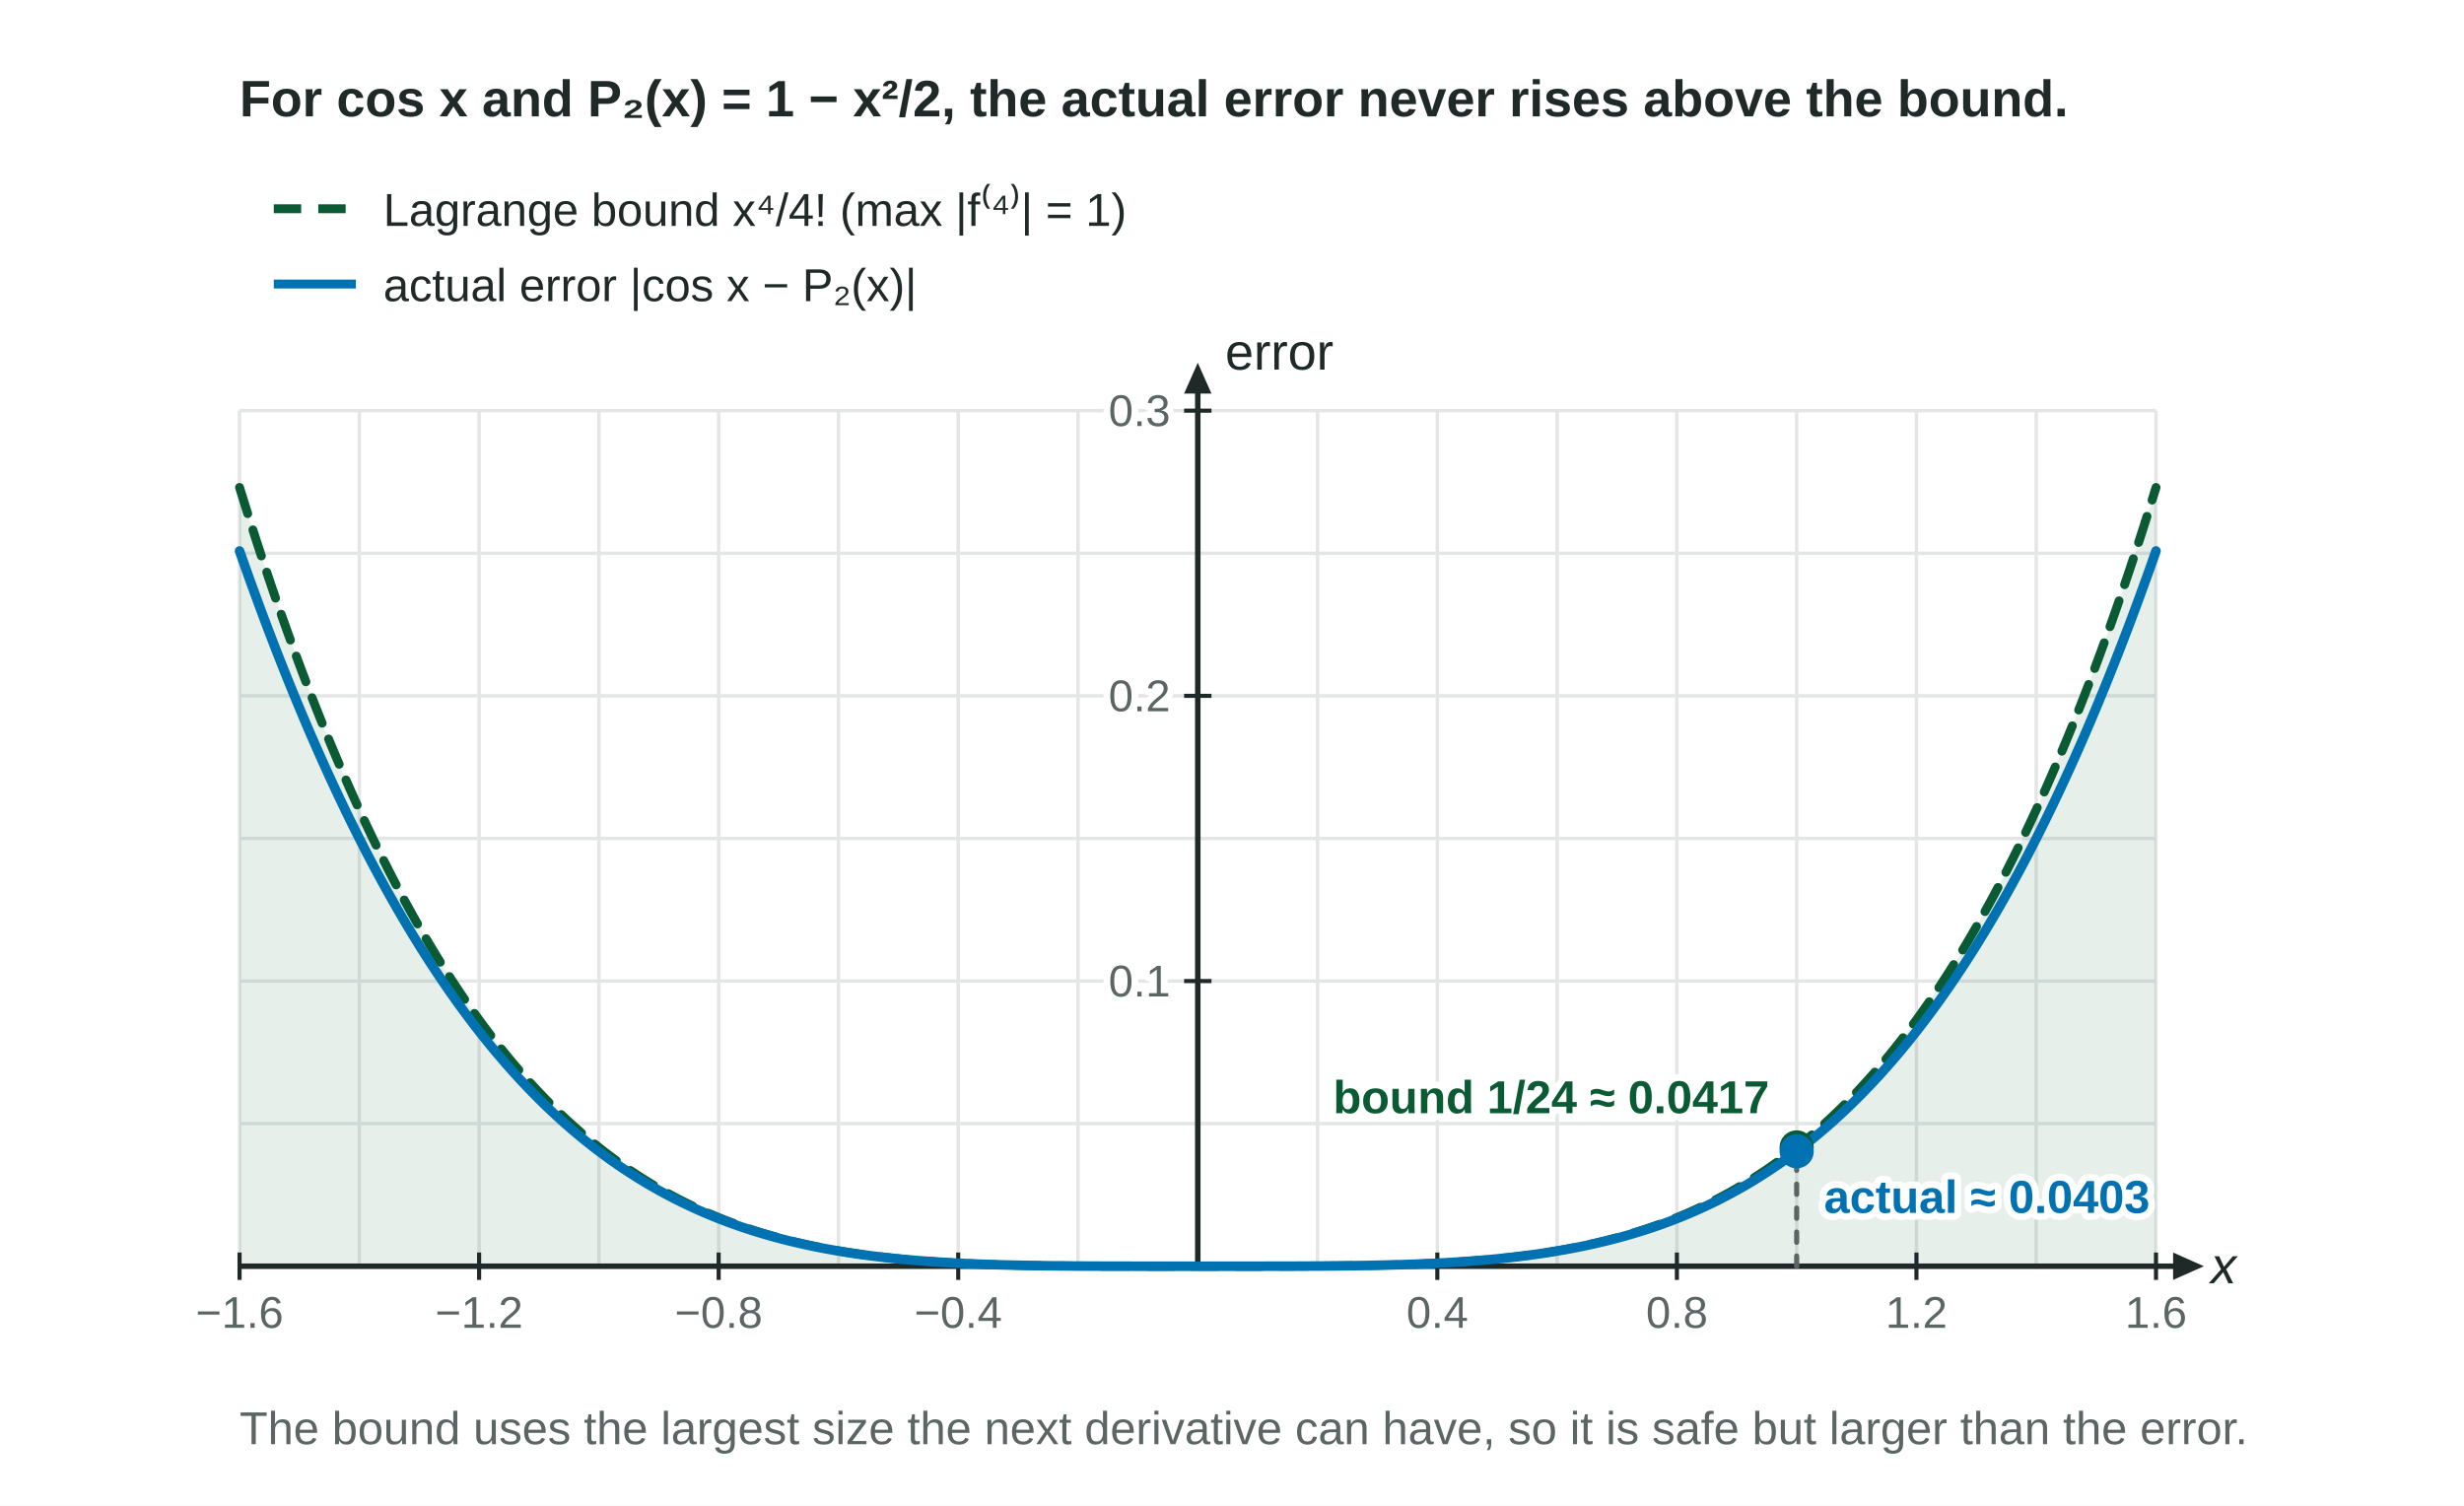
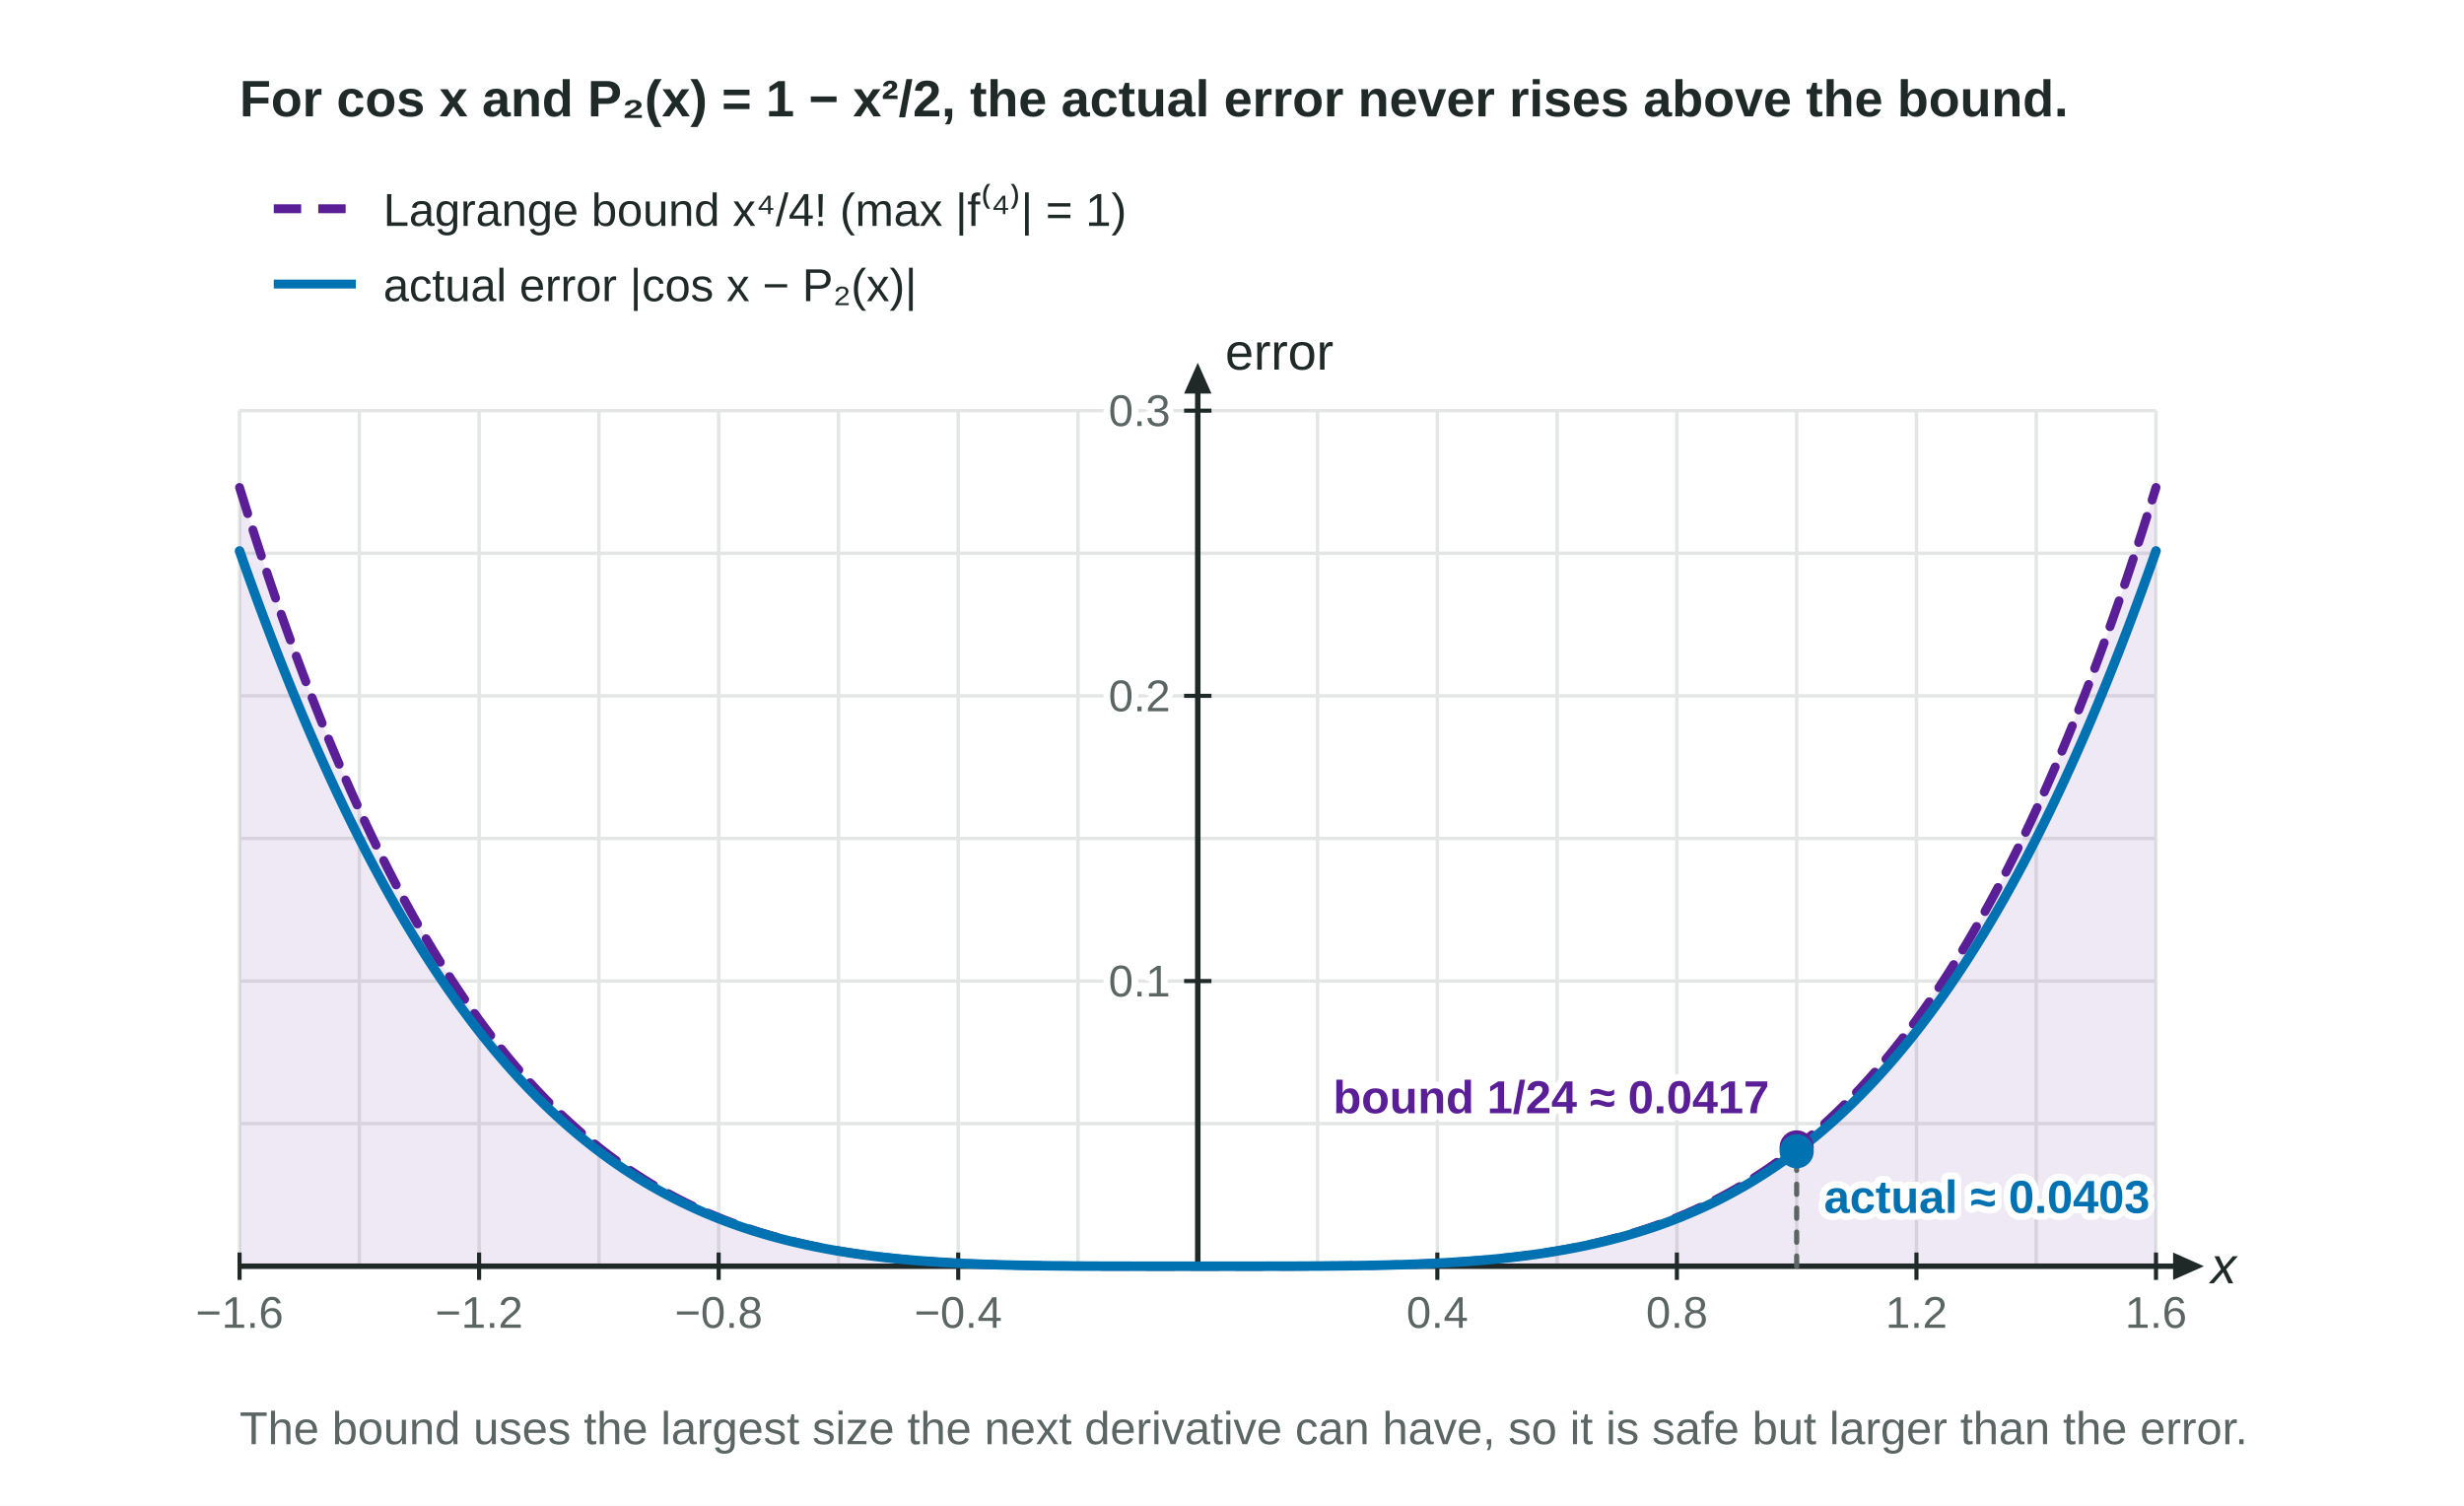
<svg xmlns="http://www.w3.org/2000/svg" viewBox="0 0 720 440" width="720" height="440" role="img" aria-labelledby="lagrange-error-cos-t lagrange-error-cos-d">
  <rect width="720" height="440" fill="#fff" />
  <g stroke="#E3E6E5" stroke-width="1">
    <line x1="70" y1="120" x2="70" y2="370" />
    <line x1="105" y1="120" x2="105" y2="370" />
    <line x1="140" y1="120" x2="140" y2="370" />
    <line x1="175" y1="120" x2="175" y2="370" />
    <line x1="210" y1="120" x2="210" y2="370" />
    <line x1="245" y1="120" x2="245" y2="370" />
    <line x1="280" y1="120" x2="280" y2="370" />
    <line x1="315" y1="120" x2="315" y2="370" />
    <line x1="350" y1="120" x2="350" y2="370" />
    <line x1="385" y1="120" x2="385" y2="370" />
    <line x1="420" y1="120" x2="420" y2="370" />
    <line x1="455" y1="120" x2="455" y2="370" />
    <line x1="490" y1="120" x2="490" y2="370" />
    <line x1="525" y1="120" x2="525" y2="370" />
    <line x1="560" y1="120" x2="560" y2="370" />
    <line x1="595" y1="120" x2="595" y2="370" />
    <line x1="630" y1="120" x2="630" y2="370" />
    <line x1="70" y1="370" x2="630" y2="370" />
    <line x1="70" y1="328.33" x2="630" y2="328.33" />
    <line x1="70" y1="286.67" x2="630" y2="286.67" />
    <line x1="70" y1="245" x2="630" y2="245" />
    <line x1="70" y1="203.33" x2="630" y2="203.33" />
    <line x1="70" y1="161.67" x2="630" y2="161.67" />
    <line x1="70" y1="120" x2="630" y2="120" />
  </g>
-   <polygon points="70,142.44 71.87,148.45 73.73,154.34 75.6,160.11 77.47,165.76 79.33,171.3 81.2,176.73 83.07,182.04 84.93,187.24 86.8,192.34 88.67,197.32 90.53,202.2 92.4,206.98 94.27,211.65 96.13,216.23 98,220.7 99.87,225.08 101.73,229.35 103.6,233.54 105.47,237.62 107.33,241.62 109.2,245.53 111.07,249.34 112.93,253.07 114.8,256.71 116.67,260.26 118.53,263.73 120.4,267.12 122.27,270.42 124.13,273.65 126,276.79 127.87,279.86 129.73,282.85 131.6,285.77 133.47,288.61 135.33,291.38 137.2,294.08 139.07,296.71 140.93,299.27 142.8,301.76 144.67,304.19 146.53,306.55 148.4,308.85 150.27,311.08 152.13,313.25 154,315.36 155.87,317.42 157.73,319.41 159.6,321.35 161.47,323.23 163.33,325.05 165.2,326.82 167.07,328.54 168.93,330.21 170.8,331.82 172.67,333.39 174.53,334.91 176.4,336.38 178.27,337.8 180.13,339.18 182,340.51 183.87,341.8 185.73,343.04 187.6,344.25 189.47,345.41 191.33,346.54 193.2,347.62 195.07,348.67 196.93,349.68 198.8,350.65 200.67,351.59 202.53,352.49 204.4,353.36 206.27,354.2 208.13,355 210,355.78 211.87,356.52 213.73,357.24 215.6,357.92 217.47,358.58 219.33,359.21 221.2,359.81 223.07,360.39 224.93,360.94 226.8,361.47 228.67,361.98 230.53,362.46 232.4,362.92 234.27,363.36 236.13,363.78 238,364.17 239.87,364.55 241.73,364.91 243.6,365.26 245.47,365.58 247.33,365.89 249.2,366.18 251.07,366.45 252.93,366.71 254.8,366.96 256.67,367.19 258.53,367.41 260.4,367.61 262.27,367.81 264.13,367.99 266,368.16 267.87,368.32 269.73,368.46 271.6,368.6 273.47,368.73 275.33,368.85 277.2,368.96 279.07,369.06 280.93,369.16 282.8,369.25 284.67,369.33 286.53,369.4 288.4,369.47 290.27,369.53 292.13,369.58 294,369.64 295.87,369.68 297.73,369.72 299.6,369.76 301.47,369.79 303.33,369.82 305.2,369.85 307.07,369.87 308.93,369.89 310.8,369.91 312.67,369.93 314.53,369.94 316.4,369.95 318.27,369.96 320.13,369.97 322,369.98 323.87,369.98 325.73,369.99 327.6,369.99 329.47,369.99 331.33,370 333.2,370 335.07,370 336.93,370 338.8,370 340.67,370 342.53,370 344.4,370 346.27,370 348.13,370 350,370 351.87,370 353.73,370 355.6,370 357.47,370 359.33,370 361.2,370 363.07,370 364.93,370 366.8,370 368.67,370 370.53,369.99 372.4,369.99 374.27,369.99 376.13,369.98 378,369.98 379.87,369.97 381.73,369.96 383.6,369.95 385.47,369.94 387.33,369.93 389.2,369.91 391.07,369.89 392.93,369.87 394.8,369.85 396.67,369.82 398.53,369.79 400.4,369.76 402.27,369.72 404.13,369.68 406,369.64 407.87,369.58 409.73,369.53 411.6,369.47 413.47,369.4 415.33,369.33 417.2,369.25 419.07,369.16 420.93,369.06 422.8,368.96 424.67,368.85 426.53,368.73 428.4,368.6 430.27,368.46 432.13,368.32 434,368.16 435.87,367.99 437.73,367.81 439.6,367.61 441.47,367.41 443.33,367.19 445.2,366.96 447.07,366.71 448.93,366.45 450.8,366.18 452.67,365.89 454.53,365.58 456.4,365.26 458.27,364.91 460.13,364.55 462,364.17 463.87,363.78 465.73,363.36 467.6,362.92 469.47,362.46 471.33,361.98 473.2,361.47 475.07,360.94 476.93,360.39 478.8,359.81 480.67,359.21 482.53,358.58 484.4,357.92 486.27,357.24 488.13,356.52 490,355.78 491.87,355 493.73,354.2 495.6,353.36 497.47,352.49 499.33,351.59 501.2,350.65 503.07,349.68 504.93,348.67 506.8,347.62 508.67,346.54 510.53,345.41 512.4,344.25 514.27,343.04 516.13,341.8 518,340.51 519.87,339.18 521.73,337.8 523.6,336.38 525.47,334.91 527.33,333.39 529.2,331.82 531.07,330.21 532.93,328.54 534.8,326.82 536.67,325.05 538.53,323.23 540.4,321.35 542.27,319.41 544.13,317.42 546,315.36 547.87,313.25 549.73,311.08 551.6,308.85 553.47,306.55 555.33,304.19 557.2,301.76 559.07,299.27 560.93,296.71 562.8,294.08 564.67,291.38 566.53,288.61 568.4,285.77 570.27,282.85 572.13,279.86 574,276.79 575.87,273.65 577.73,270.42 579.6,267.12 581.47,263.73 583.33,260.26 585.2,256.71 587.07,253.07 588.93,249.34 590.8,245.53 592.67,241.62 594.53,237.62 596.4,233.54 598.27,229.35 600.13,225.08 602,220.7 603.87,216.23 605.73,211.65 607.6,206.98 609.47,202.2 611.33,197.32 613.2,192.34 615.07,187.24 616.93,182.04 618.8,176.73 620.67,171.3 622.53,165.76 624.4,160.11 626.27,154.34 628.13,148.45 630,142.44 630,370 628.13,370 626.27,370 624.4,370 622.53,370 620.67,370 618.8,370 616.93,370 615.07,370 613.2,370 611.33,370 609.47,370 607.6,370 605.73,370 603.87,370 602,370 600.13,370 598.27,370 596.4,370 594.53,370 592.67,370 590.8,370 588.93,370 587.07,370 585.2,370 583.33,370 581.47,370 579.6,370 577.73,370 575.87,370 574,370 572.13,370 570.27,370 568.4,370 566.53,370 564.67,370 562.8,370 560.93,370 559.07,370 557.2,370 555.33,370 553.47,370 551.6,370 549.73,370 547.87,370 546,370 544.13,370 542.27,370 540.4,370 538.53,370 536.67,370 534.8,370 532.93,370 531.07,370 529.2,370 527.33,370 525.47,370 523.6,370 521.73,370 519.87,370 518,370 516.13,370 514.27,370 512.4,370 510.53,370 508.67,370 506.8,370 504.93,370 503.07,370 501.2,370 499.33,370 497.47,370 495.6,370 493.73,370 491.87,370 490,370 488.13,370 486.27,370 484.4,370 482.53,370 480.67,370 478.8,370 476.93,370 475.07,370 473.2,370 471.33,370 469.47,370 467.6,370 465.73,370 463.87,370 462,370 460.13,370 458.27,370 456.4,370 454.53,370 452.67,370 450.8,370 448.93,370 447.07,370 445.2,370 443.33,370 441.47,370 439.6,370 437.73,370 435.87,370 434,370 432.13,370 430.27,370 428.4,370 426.53,370 424.67,370 422.8,370 420.93,370 419.07,370 417.2,370 415.33,370 413.47,370 411.6,370 409.73,370 407.87,370 406,370 404.13,370 402.27,370 400.4,370 398.53,370 396.67,370 394.8,370 392.93,370 391.07,370 389.2,370 387.33,370 385.47,370 383.6,370 381.73,370 379.87,370 378,370 376.13,370 374.27,370 372.4,370 370.53,370 368.67,370 366.8,370 364.93,370 363.07,370 361.2,370 359.33,370 357.47,370 355.6,370 353.73,370 351.87,370 350,370 348.13,370 346.27,370 344.4,370 342.53,370 340.67,370 338.8,370 336.93,370 335.07,370 333.2,370 331.33,370 329.47,370 327.6,370 325.73,370 323.87,370 322,370 320.13,370 318.27,370 316.4,370 314.53,370 312.67,370 310.8,370 308.93,370 307.07,370 305.2,370 303.33,370 301.47,370 299.6,370 297.73,370 295.87,370 294,370 292.13,370 290.27,370 288.4,370 286.53,370 284.67,370 282.8,370 280.93,370 279.07,370 277.2,370 275.33,370 273.47,370 271.6,370 269.73,370 267.87,370 266,370 264.13,370 262.27,370 260.4,370 258.53,370 256.67,370 254.8,370 252.93,370 251.07,370 249.2,370 247.33,370 245.47,370 243.6,370 241.73,370 239.87,370 238,370 236.13,370 234.27,370 232.4,370 230.53,370 228.67,370 226.8,370 224.93,370 223.07,370 221.2,370 219.33,370 217.47,370 215.6,370 213.73,370 211.87,370 210,370 208.13,370 206.27,370 204.4,370 202.53,370 200.67,370 198.8,370 196.93,370 195.07,370 193.2,370 191.33,370 189.47,370 187.6,370 185.73,370 183.87,370 182,370 180.13,370 178.27,370 176.4,370 174.53,370 172.67,370 170.8,370 168.93,370 167.07,370 165.2,370 163.33,370 161.47,370 159.6,370 157.73,370 155.87,370 154,370 152.13,370 150.27,370 148.4,370 146.53,370 144.67,370 142.8,370 140.93,370 139.07,370 137.2,370 135.33,370 133.47,370 131.6,370 129.73,370 127.87,370 126,370 124.13,370 122.27,370 120.4,370 118.53,370 116.67,370 114.8,370 112.93,370 111.07,370 109.2,370 107.33,370 105.47,370 103.6,370 101.73,370 99.87,370 98,370 96.13,370 94.27,370 92.4,370 90.53,370 88.67,370 86.8,370 84.93,370 83.07,370 81.2,370 79.33,370 77.47,370 75.6,370 73.73,370 71.87,370 70,370" fill="#0A5A34" fill-opacity="0.1" stroke="none" />
+   <polygon points="70,142.44 71.87,148.45 73.73,154.34 75.6,160.11 77.47,165.76 79.33,171.3 81.2,176.73 83.07,182.04 84.93,187.24 86.8,192.34 88.67,197.32 90.53,202.2 92.4,206.98 94.27,211.65 96.13,216.23 98,220.7 99.87,225.08 101.73,229.35 103.6,233.54 105.47,237.62 107.33,241.62 109.2,245.53 111.07,249.34 112.93,253.07 114.8,256.71 116.67,260.26 118.53,263.73 120.4,267.12 122.27,270.42 124.13,273.65 126,276.79 127.87,279.86 129.73,282.85 131.6,285.77 133.47,288.61 135.33,291.38 137.2,294.08 139.07,296.71 140.93,299.27 142.8,301.76 144.67,304.19 146.53,306.55 148.4,308.85 150.27,311.08 152.13,313.25 154,315.36 155.87,317.42 157.73,319.41 159.6,321.35 161.47,323.23 163.33,325.05 165.2,326.82 167.07,328.54 168.93,330.21 170.8,331.82 172.67,333.39 174.53,334.91 176.4,336.38 178.27,337.8 180.13,339.18 182,340.51 183.87,341.8 185.73,343.04 187.6,344.25 189.47,345.41 191.33,346.54 193.2,347.62 195.07,348.67 196.93,349.68 198.8,350.65 200.67,351.59 202.53,352.49 204.4,353.36 206.27,354.2 208.13,355 210,355.78 211.87,356.52 213.73,357.24 215.6,357.92 217.47,358.58 219.33,359.21 221.2,359.81 223.07,360.39 224.93,360.94 226.8,361.47 228.67,361.98 230.53,362.46 232.4,362.92 234.27,363.36 236.13,363.78 238,364.17 239.87,364.55 241.73,364.91 243.6,365.26 245.47,365.58 247.33,365.89 249.2,366.18 251.07,366.45 252.93,366.71 254.8,366.96 256.67,367.19 258.53,367.41 260.4,367.61 262.27,367.81 264.13,367.99 266,368.16 267.87,368.32 269.73,368.46 271.6,368.6 273.47,368.73 275.33,368.85 277.2,368.96 279.07,369.06 280.93,369.16 282.8,369.25 284.67,369.33 286.53,369.4 288.4,369.47 290.27,369.53 292.13,369.58 294,369.64 295.87,369.68 297.73,369.72 299.6,369.76 301.47,369.79 303.33,369.82 305.2,369.85 307.07,369.87 308.93,369.89 310.8,369.91 312.67,369.93 314.53,369.94 316.4,369.95 318.27,369.96 320.13,369.97 322,369.98 323.87,369.98 325.73,369.99 327.6,369.99 329.47,369.99 331.33,370 333.2,370 335.07,370 336.93,370 338.8,370 340.67,370 342.53,370 344.4,370 346.27,370 348.13,370 350,370 351.87,370 353.73,370 355.6,370 357.47,370 359.33,370 361.2,370 363.07,370 364.93,370 366.8,370 368.67,370 370.53,369.99 372.4,369.99 374.27,369.99 376.13,369.98 378,369.98 379.87,369.97 381.73,369.96 383.6,369.95 385.47,369.94 387.33,369.93 389.2,369.91 391.07,369.89 392.93,369.87 394.8,369.85 396.67,369.82 398.53,369.79 400.4,369.76 402.27,369.72 404.13,369.68 406,369.64 407.87,369.58 409.73,369.53 411.6,369.47 413.47,369.4 415.33,369.33 417.2,369.25 419.07,369.16 420.93,369.06 422.8,368.96 424.67,368.85 426.53,368.73 428.4,368.6 430.27,368.46 432.13,368.32 434,368.16 435.87,367.99 437.73,367.81 439.6,367.61 441.47,367.41 443.33,367.19 445.2,366.96 447.07,366.71 448.93,366.45 450.8,366.18 452.67,365.89 454.53,365.58 456.4,365.26 458.27,364.91 460.13,364.55 462,364.17 463.87,363.78 465.73,363.36 467.6,362.92 469.47,362.46 471.33,361.98 473.2,361.47 475.07,360.94 476.93,360.39 478.8,359.81 480.67,359.21 482.53,358.58 484.4,357.92 486.27,357.24 488.13,356.52 490,355.78 491.87,355 493.73,354.2 495.6,353.36 497.47,352.49 499.33,351.59 501.2,350.65 503.07,349.68 504.93,348.67 506.8,347.62 508.67,346.54 510.53,345.41 512.4,344.25 514.27,343.04 516.13,341.8 518,340.51 519.87,339.18 521.73,337.8 523.6,336.38 525.47,334.91 527.33,333.39 529.2,331.82 531.07,330.21 532.93,328.54 534.8,326.82 536.67,325.05 538.53,323.23 540.4,321.35 542.27,319.41 544.13,317.42 546,315.36 547.87,313.25 549.73,311.08 551.6,308.85 553.47,306.55 555.33,304.19 557.2,301.76 559.07,299.27 560.93,296.71 562.8,294.08 564.67,291.38 566.53,288.61 568.4,285.77 570.27,282.85 572.13,279.86 574,276.79 575.87,273.65 577.73,270.42 579.6,267.12 581.47,263.73 583.33,260.26 585.2,256.71 587.07,253.07 588.93,249.34 590.8,245.53 592.67,241.62 594.53,237.62 596.4,233.54 598.27,229.35 600.13,225.08 602,220.7 603.87,216.23 605.73,211.65 607.6,206.98 609.47,202.2 611.33,197.32 613.2,192.34 615.07,187.24 616.93,182.04 618.8,176.73 620.67,171.3 622.53,165.76 624.4,160.11 626.27,154.34 628.13,148.45 630,142.44 630,370 628.13,370 626.27,370 624.4,370 622.53,370 620.67,370 618.8,370 616.93,370 615.07,370 613.2,370 611.33,370 609.47,370 607.6,370 605.73,370 603.87,370 602,370 600.13,370 598.27,370 596.4,370 594.53,370 592.67,370 590.8,370 588.93,370 587.07,370 585.2,370 583.33,370 581.47,370 579.6,370 577.73,370 575.87,370 574,370 572.13,370 570.27,370 568.4,370 566.53,370 564.67,370 562.8,370 560.93,370 559.07,370 557.2,370 555.33,370 553.47,370 551.6,370 549.73,370 547.87,370 546,370 544.13,370 542.27,370 540.4,370 538.53,370 536.67,370 534.8,370 532.93,370 531.07,370 529.2,370 527.33,370 525.47,370 523.6,370 521.73,370 519.87,370 518,370 516.13,370 514.27,370 512.4,370 510.53,370 508.67,370 506.8,370 504.93,370 503.07,370 501.2,370 499.33,370 497.47,370 495.6,370 493.73,370 491.87,370 490,370 488.13,370 486.27,370 484.4,370 482.53,370 480.67,370 478.8,370 476.93,370 475.07,370 473.2,370 471.33,370 469.47,370 467.6,370 465.73,370 463.87,370 462,370 460.13,370 458.27,370 456.4,370 454.53,370 452.67,370 450.8,370 448.93,370 447.07,370 445.2,370 443.33,370 441.47,370 439.6,370 437.73,370 435.87,370 434,370 432.13,370 430.27,370 428.4,370 426.53,370 424.67,370 422.8,370 420.93,370 419.07,370 417.2,370 415.33,370 413.47,370 411.6,370 409.73,370 407.87,370 406,370 404.13,370 402.27,370 400.4,370 398.53,370 396.67,370 394.8,370 392.93,370 391.07,370 389.2,370 387.33,370 385.47,370 383.6,370 381.73,370 379.87,370 378,370 376.13,370 374.27,370 372.4,370 370.53,370 368.67,370 366.8,370 364.93,370 363.07,370 361.2,370 359.33,370 357.47,370 355.6,370 353.73,370 351.87,370 350,370 348.13,370 346.27,370 344.4,370 342.53,370 340.67,370 338.8,370 336.93,370 335.07,370 333.2,370 331.33,370 329.47,370 327.6,370 325.73,370 323.87,370 322,370 320.13,370 318.27,370 316.4,370 314.53,370 312.67,370 310.8,370 308.93,370 307.07,370 305.2,370 303.33,370 301.47,370 299.6,370 297.73,370 295.87,370 294,370 292.13,370 290.27,370 288.4,370 286.53,370 284.67,370 282.8,370 280.93,370 279.07,370 277.2,370 275.33,370 273.47,370 271.6,370 269.73,370 267.87,370 266,370 264.13,370 262.27,370 260.4,370 258.53,370 256.67,370 254.8,370 252.93,370 251.07,370 249.2,370 247.33,370 245.47,370 243.6,370 241.73,370 239.87,370 238,370 236.13,370 234.27,370 232.4,370 230.53,370 228.67,370 226.8,370 224.93,370 223.07,370 221.2,370 219.33,370 217.47,370 215.6,370 213.73,370 211.87,370 210,370 208.13,370 206.27,370 204.4,370 202.53,370 200.67,370 198.8,370 196.93,370 195.07,370 193.2,370 191.33,370 189.47,370 187.6,370 185.73,370 183.87,370 182,370 180.13,370 178.27,370 176.4,370 174.53,370 172.67,370 170.8,370 168.93,370 167.07,370 165.2,370 163.33,370 161.47,370 159.6,370 157.73,370 155.87,370 154,370 152.13,370 150.27,370 148.4,370 146.53,370 144.67,370 142.8,370 140.93,370 139.07,370 137.2,370 135.33,370 133.47,370 131.6,370 129.73,370 127.87,370 126,370 124.13,370 122.27,370 120.4,370 118.53,370 116.67,370 114.8,370 112.93,370 111.07,370 109.2,370 107.33,370 105.47,370 103.6,370 101.73,370 99.87,370 98,370 96.13,370 94.27,370 92.4,370 90.53,370 88.67,370 86.8,370 84.93,370 83.07,370 81.2,370 79.33,370 77.47,370 75.6,370 73.73,370 71.87,370 70,370" fill="#5A1E96" fill-opacity="0.1" stroke="none" />
  <g stroke="#1F2A28" stroke-width="1.6">
    <line x1="70" y1="370" x2="638" y2="370" />
    <line x1="350" y1="370" x2="350" y2="112" />
  </g>
  <polygon fill="#1F2A28" points="644,370 635,366 635,374" />
  <polygon fill="#1F2A28" points="350,106 346,115 354,115" />
  <line x1="70" y1="366" x2="70" y2="374" stroke="#1F2A28" stroke-width="1.2" />
  <text x="70" y="388" font-family="Arial, Helvetica, sans-serif" font-size="13" fill="#5B6664" text-anchor="middle" font-weight="normal" paint-order="stroke" stroke="#fff" stroke-width="4" stroke-linejoin="round">
    <tspan>−1.6</tspan>
  </text>
  <line x1="140" y1="366" x2="140" y2="374" stroke="#1F2A28" stroke-width="1.2" />
  <text x="140" y="388" font-family="Arial, Helvetica, sans-serif" font-size="13" fill="#5B6664" text-anchor="middle" font-weight="normal" paint-order="stroke" stroke="#fff" stroke-width="4" stroke-linejoin="round">
    <tspan>−1.2</tspan>
  </text>
  <line x1="210" y1="366" x2="210" y2="374" stroke="#1F2A28" stroke-width="1.2" />
  <text x="210" y="388" font-family="Arial, Helvetica, sans-serif" font-size="13" fill="#5B6664" text-anchor="middle" font-weight="normal" paint-order="stroke" stroke="#fff" stroke-width="4" stroke-linejoin="round">
    <tspan>−0.8</tspan>
  </text>
  <line x1="280" y1="366" x2="280" y2="374" stroke="#1F2A28" stroke-width="1.2" />
  <text x="280" y="388" font-family="Arial, Helvetica, sans-serif" font-size="13" fill="#5B6664" text-anchor="middle" font-weight="normal" paint-order="stroke" stroke="#fff" stroke-width="4" stroke-linejoin="round">
    <tspan>−0.4</tspan>
  </text>
  <line x1="420" y1="366" x2="420" y2="374" stroke="#1F2A28" stroke-width="1.2" />
  <text x="420" y="388" font-family="Arial, Helvetica, sans-serif" font-size="13" fill="#5B6664" text-anchor="middle" font-weight="normal" paint-order="stroke" stroke="#fff" stroke-width="4" stroke-linejoin="round">
    <tspan>0.4</tspan>
  </text>
  <line x1="490" y1="366" x2="490" y2="374" stroke="#1F2A28" stroke-width="1.2" />
  <text x="490" y="388" font-family="Arial, Helvetica, sans-serif" font-size="13" fill="#5B6664" text-anchor="middle" font-weight="normal" paint-order="stroke" stroke="#fff" stroke-width="4" stroke-linejoin="round">
    <tspan>0.8</tspan>
  </text>
  <line x1="560" y1="366" x2="560" y2="374" stroke="#1F2A28" stroke-width="1.2" />
  <text x="560" y="388" font-family="Arial, Helvetica, sans-serif" font-size="13" fill="#5B6664" text-anchor="middle" font-weight="normal" paint-order="stroke" stroke="#fff" stroke-width="4" stroke-linejoin="round">
    <tspan>1.2</tspan>
  </text>
  <line x1="630" y1="366" x2="630" y2="374" stroke="#1F2A28" stroke-width="1.2" />
  <text x="630" y="388" font-family="Arial, Helvetica, sans-serif" font-size="13" fill="#5B6664" text-anchor="middle" font-weight="normal" paint-order="stroke" stroke="#fff" stroke-width="4" stroke-linejoin="round">
    <tspan>1.6</tspan>
  </text>
  <line x1="346" y1="286.67" x2="354" y2="286.67" stroke="#1F2A28" stroke-width="1.2" />
  <text x="342" y="291.17" font-family="Arial, Helvetica, sans-serif" font-size="13" fill="#5B6664" text-anchor="end" font-weight="normal" paint-order="stroke" stroke="#fff" stroke-width="4" stroke-linejoin="round">
    <tspan>0.1</tspan>
  </text>
  <line x1="346" y1="203.33" x2="354" y2="203.33" stroke="#1F2A28" stroke-width="1.2" />
  <text x="342" y="207.83" font-family="Arial, Helvetica, sans-serif" font-size="13" fill="#5B6664" text-anchor="end" font-weight="normal" paint-order="stroke" stroke="#fff" stroke-width="4" stroke-linejoin="round">
    <tspan>0.2</tspan>
  </text>
  <line x1="346" y1="120" x2="354" y2="120" stroke="#1F2A28" stroke-width="1.2" />
  <text x="342" y="124.5" font-family="Arial, Helvetica, sans-serif" font-size="13" fill="#5B6664" text-anchor="end" font-weight="normal" paint-order="stroke" stroke="#fff" stroke-width="4" stroke-linejoin="round">
    <tspan>0.3</tspan>
  </text>
  <text x="646" y="375" font-family="Arial, Helvetica, sans-serif" font-size="15" fill="#1F2A28" text-anchor="start" font-weight="normal">
    <tspan font-style="italic">x</tspan>
  </text>
  <text x="358" y="108" font-family="Arial, Helvetica, sans-serif" font-size="15" fill="#1F2A28" text-anchor="start" font-weight="normal">
    <tspan>error</tspan>
  </text>
-   <path d="M70 142.44L71.4 146.96L72.8 151.41L74.2 155.79L75.6 160.11L77 164.36L78.4 168.55L79.8 172.67L81.2 176.73L82.6 180.72L84 184.65L85.4 188.53L86.8 192.34L88.2 196.09L89.6 199.78L91 203.41L92.4 206.98L93.8 210.5L95.2 213.95L96.6 217.36L98 220.7L99.4 223.99L100.8 227.23L102.2 230.41L103.6 233.54L105 236.61L106.4 239.63L107.8 242.61L109.2 245.53L110.6 248.39L112 251.21L113.4 253.98L114.8 256.71L116.2 259.38L117.6 262.01L119 264.58L120.4 267.12L121.8 269.6L123.2 272.04L124.6 274.44L126 276.79L127.4 279.1L128.8 281.37L130.2 283.59L131.6 285.77L133 287.91L134.4 290.01L135.8 292.06L137.2 294.08L138.6 296.06L140 298L141.4 299.9L142.8 301.76L144.2 303.59L145.6 305.38L147 307.13L148.4 308.85L149.8 310.53L151.2 312.17L152.6 313.79L154 315.36L155.4 316.91L156.8 318.42L158.2 319.9L159.6 321.35L161 322.76L162.4 324.15L163.8 325.5L165.2 326.82L166.6 328.12L168 329.38L169.4 330.62L170.8 331.82L172.2 333L173.6 334.15L175 335.28L176.4 336.38L177.8 337.45L179.2 338.49L180.6 339.51L182 340.51L183.4 341.48L184.8 342.43L186.2 343.35L187.6 344.25L189 345.13L190.4 345.98L191.8 346.81L193.2 347.62L194.6 348.41L196 349.18L197.4 349.92L198.8 350.65L200.2 351.36L201.6 352.04L203 352.71L204.4 353.36L205.8 353.99L207.2 354.61L208.6 355.2L210 355.78L211.4 356.34L212.8 356.88L214.2 357.41L215.6 357.92L217 358.42L218.4 358.9L219.8 359.36L221.2 359.81L222.6 360.25L224 360.67L225.4 361.08L226.8 361.47L228.2 361.85L229.6 362.22L231 362.58L232.4 362.92L233.8 363.25L235.2 363.57L236.6 363.88L238 364.17L239.4 364.46L240.8 364.74L242.2 365L243.6 365.26L245 365.5L246.4 365.74L247.8 365.96L249.2 366.18L250.6 366.39L252 366.59L253.4 366.78L254.8 366.96L256.2 367.13L257.6 367.3L259 367.46L260.4 367.61L261.8 367.76L263.2 367.9L264.6 368.03L266 368.16L267.4 368.28L268.8 368.39L270.2 368.5L271.6 368.6L273 368.7L274.4 368.79L275.8 368.88L277.2 368.96L278.6 369.04L280 369.11L281.4 369.18L282.8 369.25L284.2 369.31L285.6 369.36L287 369.42L288.4 369.47L289.8 369.51L291.2 369.56L292.6 369.6L294 369.64L295.4 369.67L296.8 369.7L298.2 369.73L299.6 369.76L301 369.79L302.4 369.81L303.8 369.83L305.2 369.85L306.6 369.87L308 369.88L309.4 369.9L310.8 369.91L312.2 369.92L313.6 369.94L315 369.94L316.4 369.95L317.8 369.96L319.2 369.97L320.6 369.97L322 369.98L323.4 369.98L324.8 369.99L326.2 369.99L327.6 369.99L329 369.99L330.4 369.99L331.8 370L333.2 370L334.6 370L336 370L337.4 370L338.8 370L340.2 370L341.6 370L343 370L344.4 370L345.8 370L347.2 370L348.6 370L350 370L351.4 370L352.8 370L354.2 370L355.6 370L357 370L358.4 370L359.8 370L361.2 370L362.6 370L364 370L365.4 370L366.8 370L368.2 370L369.6 369.99L371 369.99L372.4 369.99L373.8 369.99L375.2 369.99L376.6 369.98L378 369.98L379.4 369.97L380.8 369.97L382.2 369.96L383.6 369.95L385 369.94L386.4 369.94L387.8 369.92L389.2 369.91L390.6 369.9L392 369.88L393.4 369.87L394.8 369.85L396.2 369.83L397.6 369.81L399 369.79L400.4 369.76L401.8 369.73L403.2 369.7L404.6 369.67L406 369.64L407.4 369.6L408.8 369.56L410.2 369.51L411.6 369.47L413 369.42L414.4 369.36L415.8 369.31L417.2 369.25L418.6 369.18L420 369.11L421.4 369.04L422.8 368.96L424.2 368.88L425.6 368.79L427 368.7L428.4 368.6L429.8 368.5L431.2 368.39L432.6 368.28L434 368.16L435.4 368.03L436.8 367.9L438.2 367.76L439.6 367.61L441 367.46L442.4 367.3L443.8 367.13L445.2 366.96L446.6 366.78L448 366.59L449.4 366.39L450.8 366.18L452.2 365.96L453.6 365.74L455 365.5L456.4 365.26L457.8 365L459.2 364.74L460.6 364.46L462 364.17L463.4 363.88L464.8 363.57L466.2 363.25L467.6 362.92L469 362.58L470.4 362.22L471.8 361.85L473.2 361.47L474.6 361.08L476 360.67L477.4 360.25L478.8 359.81L480.2 359.36L481.6 358.9L483 358.42L484.4 357.92L485.8 357.41L487.2 356.88L488.6 356.34L490 355.78L491.4 355.2L492.8 354.61L494.2 353.99L495.6 353.36L497 352.71L498.4 352.04L499.8 351.36L501.2 350.65L502.6 349.92L504 349.18L505.4 348.41L506.8 347.62L508.2 346.81L509.6 345.98L511 345.13L512.4 344.25L513.8 343.35L515.2 342.43L516.6 341.48L518 340.51L519.4 339.51L520.8 338.49L522.2 337.45L523.6 336.38L525 335.28L526.4 334.15L527.8 333L529.2 331.82L530.6 330.62L532 329.38L533.4 328.12L534.8 326.82L536.2 325.5L537.6 324.15L539 322.76L540.4 321.35L541.8 319.9L543.2 318.42L544.6 316.91L546 315.36L547.4 313.79L548.8 312.17L550.2 310.53L551.6 308.85L553 307.13L554.4 305.38L555.8 303.59L557.2 301.76L558.6 299.9L560 298L561.4 296.06L562.8 294.08L564.2 292.06L565.6 290.01L567 287.91L568.4 285.77L569.8 283.59L571.2 281.37L572.6 279.1L574 276.79L575.4 274.44L576.8 272.04L578.2 269.6L579.6 267.12L581 264.58L582.4 262.01L583.8 259.38L585.2 256.71L586.6 253.98L588 251.21L589.4 248.39L590.8 245.53L592.2 242.61L593.6 239.63L595 236.61L596.4 233.54L597.8 230.41L599.2 227.23L600.6 223.99L602 220.7L603.4 217.36L604.8 213.95L606.2 210.5L607.6 206.98L609 203.41L610.4 199.78L611.8 196.09L613.2 192.34L614.6 188.53L616 184.65L617.4 180.72L618.8 176.73L620.2 172.67L621.6 168.55L623 164.36L624.4 160.11L625.8 155.79L627.2 151.41L628.6 146.96L630 142.44" fill="none" stroke="#0A5A34" stroke-width="2.6" stroke-linejoin="round" stroke-linecap="round" stroke-dasharray="8 5" />
+   <path d="M70 142.44L71.4 146.96L72.8 151.41L74.2 155.79L75.6 160.11L77 164.36L78.4 168.55L79.8 172.67L81.2 176.73L82.6 180.72L84 184.65L85.4 188.53L86.8 192.34L88.2 196.09L89.6 199.78L91 203.41L92.4 206.98L93.8 210.5L95.2 213.95L96.6 217.36L98 220.7L99.4 223.99L100.8 227.23L102.2 230.41L103.6 233.54L105 236.61L106.4 239.63L107.8 242.61L109.2 245.53L110.6 248.39L112 251.21L113.4 253.98L114.8 256.71L116.2 259.38L117.6 262.01L119 264.58L120.4 267.12L121.8 269.6L123.2 272.04L124.6 274.44L126 276.79L127.4 279.1L128.8 281.37L130.2 283.59L131.6 285.77L133 287.91L134.4 290.01L135.8 292.06L137.2 294.08L138.6 296.06L140 298L141.4 299.9L142.8 301.76L144.2 303.59L145.6 305.38L147 307.13L148.4 308.85L149.8 310.53L151.2 312.17L152.6 313.79L154 315.36L155.4 316.91L156.8 318.42L158.2 319.9L159.6 321.35L161 322.76L162.4 324.15L163.8 325.5L165.2 326.82L166.6 328.12L168 329.38L169.4 330.62L170.8 331.82L172.2 333L173.6 334.15L175 335.28L176.4 336.38L177.8 337.45L179.2 338.49L180.6 339.51L182 340.51L183.4 341.48L184.8 342.43L186.2 343.35L187.6 344.25L189 345.13L190.4 345.98L191.8 346.81L193.2 347.62L194.6 348.41L196 349.18L197.4 349.92L198.8 350.65L200.2 351.36L201.6 352.04L203 352.71L204.4 353.36L205.8 353.99L207.2 354.61L208.6 355.2L210 355.78L211.4 356.34L212.8 356.88L214.2 357.41L215.6 357.92L217 358.42L218.4 358.9L219.8 359.36L221.2 359.81L222.6 360.25L224 360.67L225.4 361.08L226.8 361.47L228.2 361.85L229.6 362.22L231 362.58L232.4 362.92L233.8 363.25L235.2 363.57L236.6 363.88L238 364.17L239.4 364.46L240.8 364.74L242.2 365L243.6 365.26L245 365.5L246.4 365.74L247.8 365.96L249.2 366.18L250.6 366.39L252 366.59L253.4 366.78L254.8 366.96L256.2 367.13L257.6 367.3L259 367.46L260.4 367.61L261.8 367.76L263.2 367.9L264.6 368.03L266 368.16L267.4 368.28L268.8 368.39L270.2 368.5L271.6 368.6L273 368.7L274.4 368.79L275.8 368.88L277.2 368.96L278.6 369.04L280 369.11L281.4 369.18L282.8 369.25L284.2 369.31L285.6 369.36L287 369.42L288.4 369.47L289.8 369.51L291.2 369.56L292.6 369.6L294 369.64L295.4 369.67L296.8 369.7L298.2 369.73L299.6 369.76L301 369.79L302.4 369.81L303.8 369.83L305.2 369.85L306.6 369.87L308 369.88L309.4 369.9L310.8 369.91L312.2 369.92L313.6 369.94L315 369.94L316.4 369.95L317.8 369.96L319.2 369.97L320.6 369.97L322 369.98L323.4 369.98L324.8 369.99L326.2 369.99L327.6 369.99L329 369.99L330.4 369.99L331.8 370L333.2 370L334.6 370L336 370L337.4 370L338.8 370L340.2 370L341.6 370L343 370L344.4 370L345.8 370L347.2 370L348.6 370L350 370L351.4 370L352.8 370L354.2 370L355.6 370L357 370L358.4 370L359.8 370L361.2 370L362.6 370L364 370L365.4 370L366.8 370L368.2 370L369.6 369.99L371 369.99L372.4 369.99L373.8 369.99L375.2 369.99L376.6 369.98L378 369.98L379.4 369.97L380.8 369.97L382.2 369.96L383.6 369.95L385 369.94L386.4 369.94L387.8 369.92L389.2 369.91L390.6 369.9L392 369.88L393.4 369.87L394.8 369.85L396.2 369.83L397.6 369.81L399 369.79L400.4 369.76L401.8 369.73L403.2 369.7L404.6 369.67L406 369.64L407.4 369.6L408.8 369.56L410.2 369.51L411.6 369.47L413 369.42L414.4 369.36L415.8 369.31L417.2 369.25L418.6 369.18L420 369.11L421.4 369.04L422.8 368.96L424.2 368.88L425.6 368.79L427 368.7L428.4 368.6L429.8 368.5L431.2 368.39L432.6 368.28L434 368.16L435.4 368.03L436.8 367.9L438.2 367.76L439.6 367.61L441 367.46L442.4 367.3L443.8 367.13L445.2 366.96L446.6 366.78L448 366.59L449.4 366.39L450.8 366.18L452.2 365.96L453.6 365.74L455 365.5L456.4 365.26L457.8 365L459.2 364.74L460.6 364.46L462 364.17L463.4 363.88L464.8 363.57L466.2 363.25L467.6 362.92L469 362.58L470.4 362.22L471.8 361.85L473.2 361.47L474.6 361.08L476 360.67L477.4 360.25L478.8 359.81L480.2 359.36L481.6 358.9L483 358.42L484.4 357.92L485.8 357.41L487.2 356.88L488.6 356.34L490 355.78L491.4 355.2L492.8 354.61L494.2 353.99L495.6 353.36L497 352.71L498.4 352.04L499.8 351.36L501.2 350.65L502.6 349.92L504 349.18L505.4 348.41L506.8 347.62L508.2 346.81L509.6 345.98L511 345.13L512.4 344.25L513.8 343.35L515.2 342.43L516.6 341.48L518 340.51L519.4 339.51L520.8 338.49L522.2 337.45L523.6 336.38L525 335.28L526.4 334.15L527.8 333L529.2 331.82L530.6 330.62L532 329.38L533.4 328.12L534.8 326.82L536.2 325.5L537.6 324.15L539 322.76L540.4 321.35L541.8 319.9L543.2 318.42L544.6 316.91L546 315.36L547.4 313.79L548.8 312.17L550.2 310.53L551.6 308.85L553 307.13L554.4 305.38L555.8 303.59L557.2 301.76L558.6 299.9L560 298L561.4 296.06L562.8 294.08L564.2 292.06L565.6 290.01L567 287.91L568.4 285.77L569.8 283.59L571.2 281.37L572.6 279.1L574 276.79L575.4 274.44L576.8 272.04L578.2 269.6L579.6 267.12L581 264.58L582.4 262.01L583.8 259.38L585.2 256.71L586.6 253.98L588 251.21L589.4 248.39L590.8 245.53L592.2 242.61L593.6 239.63L595 236.61L596.4 233.54L597.8 230.41L599.2 227.23L600.6 223.99L602 220.7L603.4 217.36L604.8 213.95L606.2 210.5L607.6 206.98L609 203.41L610.4 199.78L611.8 196.09L613.2 192.34L614.6 188.53L616 184.65L617.4 180.72L618.8 176.73L620.2 172.67L621.6 168.55L623 164.36L624.4 160.11L625.8 155.79L627.2 151.41L628.6 146.96L630 142.44" fill="none" stroke="#5A1E96" stroke-width="2.6" stroke-linejoin="round" stroke-linecap="round" stroke-dasharray="8 5" />
  <path d="M70 161L71.4 164.98L72.8 168.9L74.2 172.76L75.6 176.58L77 180.34L78.4 184.04L79.8 187.7L81.2 191.3L82.6 194.85L84 198.35L85.4 201.8L86.8 205.2L88.2 208.55L89.6 211.86L91 215.11L92.4 218.31L93.8 221.47L95.2 224.57L96.6 227.63L98 230.65L99.4 233.61L100.8 236.54L102.2 239.41L103.6 242.24L105 245.03L106.4 247.77L107.8 250.47L109.2 253.12L110.6 255.73L112 258.3L113.4 260.83L114.8 263.31L116.2 265.76L117.6 268.16L119 270.52L120.4 272.84L121.8 275.12L123.2 277.37L124.6 279.57L126 281.74L127.4 283.86L128.8 285.95L130.2 288.01L131.6 290.02L133 292L134.4 293.95L135.8 295.85L137.2 297.73L138.6 299.57L140 301.37L141.4 303.14L142.8 304.87L144.2 306.58L145.6 308.25L147 309.88L148.4 311.49L149.8 313.06L151.2 314.61L152.6 316.12L154 317.6L155.4 319.05L156.8 320.47L158.2 321.86L159.6 323.23L161 324.56L162.4 325.87L163.8 327.14L165.2 328.4L166.6 329.62L168 330.82L169.4 331.99L170.8 333.13L172.2 334.25L173.6 335.35L175 336.41L176.4 337.46L177.8 338.48L179.2 339.48L180.6 340.45L182 341.4L183.4 342.33L184.8 343.23L186.2 344.12L187.6 344.98L189 345.82L190.4 346.64L191.8 347.43L193.2 348.21L194.6 348.97L196 349.71L197.4 350.43L198.8 351.13L200.2 351.81L201.6 352.47L203 353.11L204.4 353.74L205.8 354.35L207.2 354.94L208.6 355.52L210 356.08L211.4 356.62L212.8 357.15L214.2 357.66L215.6 358.16L217 358.64L218.4 359.1L219.8 359.56L221.2 359.99L222.6 360.42L224 360.83L225.4 361.23L226.8 361.61L228.2 361.98L229.6 362.34L231 362.69L232.4 363.02L233.8 363.35L235.2 363.66L236.6 363.96L238 364.25L239.4 364.53L240.8 364.8L242.2 365.06L243.6 365.31L245 365.55L246.4 365.78L247.8 366.01L249.2 366.22L250.6 366.42L252 366.62L253.4 366.81L254.8 366.99L256.2 367.16L257.6 367.33L259 367.48L260.4 367.63L261.8 367.78L263.2 367.92L264.6 368.05L266 368.17L267.4 368.29L268.8 368.4L270.2 368.51L271.6 368.61L273 368.71L274.4 368.8L275.8 368.88L277.2 368.97L278.6 369.04L280 369.12L281.4 369.18L282.8 369.25L284.2 369.31L285.6 369.37L287 369.42L288.4 369.47L289.8 369.52L291.2 369.56L292.6 369.6L294 369.64L295.4 369.67L296.8 369.7L298.2 369.73L299.6 369.76L301 369.79L302.4 369.81L303.8 369.83L305.2 369.85L306.6 369.87L308 369.89L309.4 369.9L310.8 369.91L312.2 369.92L313.6 369.94L315 369.94L316.4 369.95L317.8 369.96L319.2 369.97L320.6 369.97L322 369.98L323.4 369.98L324.8 369.99L326.2 369.99L327.6 369.99L329 369.99L330.4 369.99L331.8 370L333.2 370L334.6 370L336 370L337.4 370L338.8 370L340.2 370L341.6 370L343 370L344.4 370L345.8 370L347.2 370L348.6 370L350 370L351.4 370L352.8 370L354.2 370L355.6 370L357 370L358.4 370L359.8 370L361.2 370L362.6 370L364 370L365.4 370L366.8 370L368.2 370L369.6 369.99L371 369.99L372.4 369.99L373.8 369.99L375.2 369.99L376.6 369.98L378 369.98L379.4 369.97L380.8 369.97L382.2 369.96L383.6 369.95L385 369.94L386.4 369.94L387.8 369.92L389.2 369.91L390.6 369.9L392 369.89L393.4 369.87L394.8 369.85L396.2 369.83L397.6 369.81L399 369.79L400.4 369.76L401.8 369.73L403.2 369.7L404.6 369.67L406 369.64L407.4 369.6L408.8 369.56L410.2 369.52L411.6 369.47L413 369.42L414.4 369.37L415.8 369.31L417.2 369.25L418.6 369.18L420 369.12L421.4 369.04L422.8 368.97L424.2 368.88L425.6 368.8L427 368.71L428.4 368.61L429.8 368.51L431.2 368.4L432.6 368.29L434 368.17L435.4 368.05L436.8 367.92L438.2 367.78L439.6 367.63L441 367.48L442.4 367.33L443.8 367.16L445.2 366.99L446.6 366.81L448 366.62L449.4 366.42L450.8 366.22L452.2 366.01L453.6 365.78L455 365.55L456.4 365.31L457.8 365.06L459.2 364.8L460.6 364.53L462 364.25L463.4 363.96L464.8 363.66L466.2 363.35L467.6 363.02L469 362.69L470.4 362.34L471.8 361.98L473.2 361.61L474.6 361.23L476 360.83L477.4 360.42L478.8 359.99L480.2 359.56L481.6 359.1L483 358.64L484.4 358.16L485.8 357.66L487.2 357.15L488.6 356.62L490 356.08L491.4 355.52L492.8 354.94L494.2 354.35L495.6 353.74L497 353.11L498.4 352.47L499.8 351.81L501.2 351.13L502.6 350.43L504 349.71L505.4 348.97L506.8 348.21L508.2 347.43L509.6 346.64L511 345.82L512.4 344.98L513.8 344.12L515.2 343.23L516.6 342.33L518 341.4L519.4 340.45L520.8 339.48L522.2 338.48L523.6 337.46L525 336.41L526.4 335.35L527.8 334.25L529.2 333.13L530.6 331.99L532 330.82L533.4 329.62L534.8 328.4L536.2 327.14L537.6 325.87L539 324.56L540.4 323.23L541.8 321.86L543.2 320.47L544.6 319.05L546 317.6L547.4 316.12L548.8 314.61L550.2 313.06L551.6 311.49L553 309.88L554.4 308.25L555.8 306.58L557.2 304.87L558.6 303.14L560 301.37L561.4 299.57L562.8 297.73L564.2 295.85L565.6 293.95L567 292L568.4 290.02L569.8 288.01L571.2 285.95L572.6 283.86L574 281.74L575.4 279.57L576.8 277.37L578.2 275.12L579.6 272.84L581 270.52L582.4 268.16L583.8 265.76L585.2 263.31L586.6 260.83L588 258.3L589.4 255.73L590.8 253.12L592.2 250.47L593.6 247.77L595 245.03L596.4 242.24L597.8 239.41L599.2 236.54L600.6 233.61L602 230.65L603.4 227.63L604.8 224.57L606.2 221.47L607.6 218.31L609 215.11L610.4 211.86L611.8 208.55L613.2 205.2L614.6 201.8L616 198.35L617.4 194.85L618.8 191.3L620.2 187.7L621.6 184.04L623 180.34L624.4 176.58L625.8 172.76L627.2 168.9L628.6 164.98L630 161" fill="none" stroke="#0072B2" stroke-width="2.8" stroke-linejoin="round" stroke-linecap="round" />
  <line x1="525" y1="370" x2="525" y2="335.28" stroke="#5B6664" stroke-width="1.5" stroke-dasharray="3 4" stroke-linecap="round" />
-   <circle cx="525" cy="335.28" r="4" fill="#0A5A34" stroke="#0A5A34" stroke-width="2" />
+   <circle cx="525" cy="335.28" r="4" fill="#5A1E96" stroke="#5A1E96" stroke-width="2" />
  <circle cx="525" cy="336.41" r="4" fill="#0072B2" stroke="#0072B2" stroke-width="2" />
-   <text x="517" y="325.28" font-family="Arial, Helvetica, sans-serif" font-size="13.5" fill="#0A5A34" text-anchor="end" font-weight="bold" paint-order="stroke" stroke="#fff" stroke-width="4" stroke-linejoin="round">
+   <text x="517" y="325.28" font-family="Arial, Helvetica, sans-serif" font-size="13.5" fill="#5A1E96" text-anchor="end" font-weight="bold" paint-order="stroke" stroke="#fff" stroke-width="4" stroke-linejoin="round">
    <tspan>bound 1/24 ≈ 0.0417</tspan>
  </text>
  <text x="533" y="354.41" font-family="Arial, Helvetica, sans-serif" font-size="13.5" fill="#0072B2" text-anchor="start" font-weight="bold" paint-order="stroke" stroke="#fff" stroke-width="4" stroke-linejoin="round">
    <tspan>actual ≈ 0.0403</tspan>
  </text>
-   <line x1="80" y1="61" x2="104" y2="61" stroke="#0A5A34" stroke-width="2.6" stroke-dasharray="8 5" />
+   <line x1="80" y1="61" x2="104" y2="61" stroke="#5A1E96" stroke-width="2.6" stroke-dasharray="8 5" />
  <text x="112" y="66" font-family="Arial, Helvetica, sans-serif" font-size="13.5" fill="#1F2A28" text-anchor="start" font-weight="normal">
    <tspan>Lagrange bound x⁴/4! (max |f⁽⁴⁾| = 1)</tspan>
  </text>
  <line x1="80" y1="83" x2="104" y2="83" stroke="#0072B2" stroke-width="2.6" />
  <text x="112" y="88" font-family="Arial, Helvetica, sans-serif" font-size="13.5" fill="#1F2A28" text-anchor="start" font-weight="normal">
    <tspan>actual error |cos x − P₂(x)|</tspan>
  </text>
  <text x="70" y="34" font-family="Arial, Helvetica, sans-serif" font-size="15" fill="#1F2A28" text-anchor="start" font-weight="bold">
    <tspan>For cos x and P₂(x) = 1 − x²/2, the actual error never rises above the bound.</tspan>
  </text>
  <text x="70" y="422" font-family="Arial, Helvetica, sans-serif" font-size="13.5" fill="#5B6664" text-anchor="start" font-weight="normal">
    <tspan>The bound uses the largest size the next derivative can have, so it is safe but larger than the error.</tspan>
  </text>
</svg>
